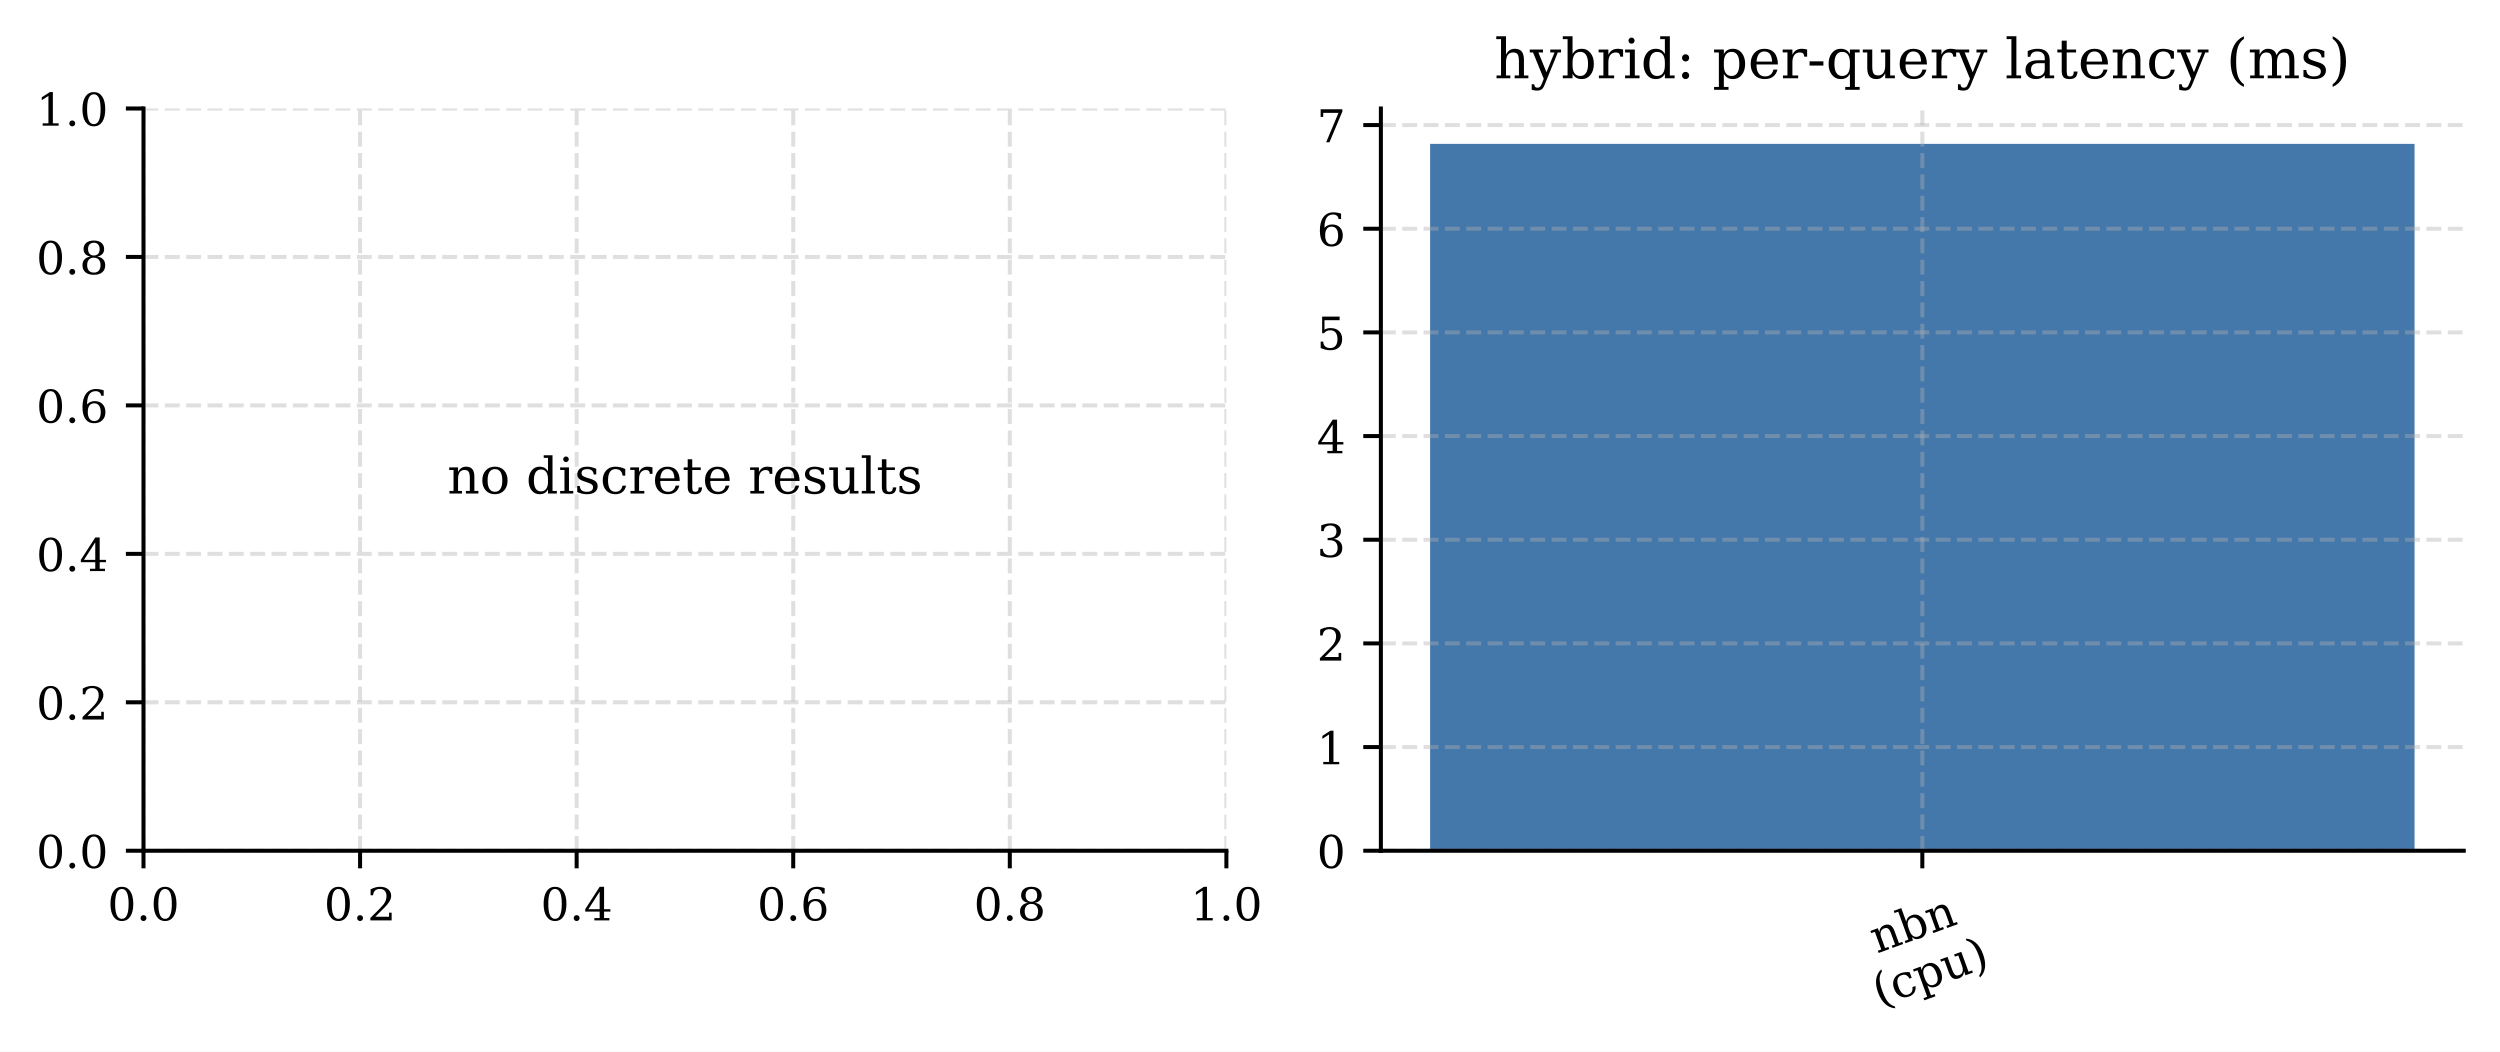
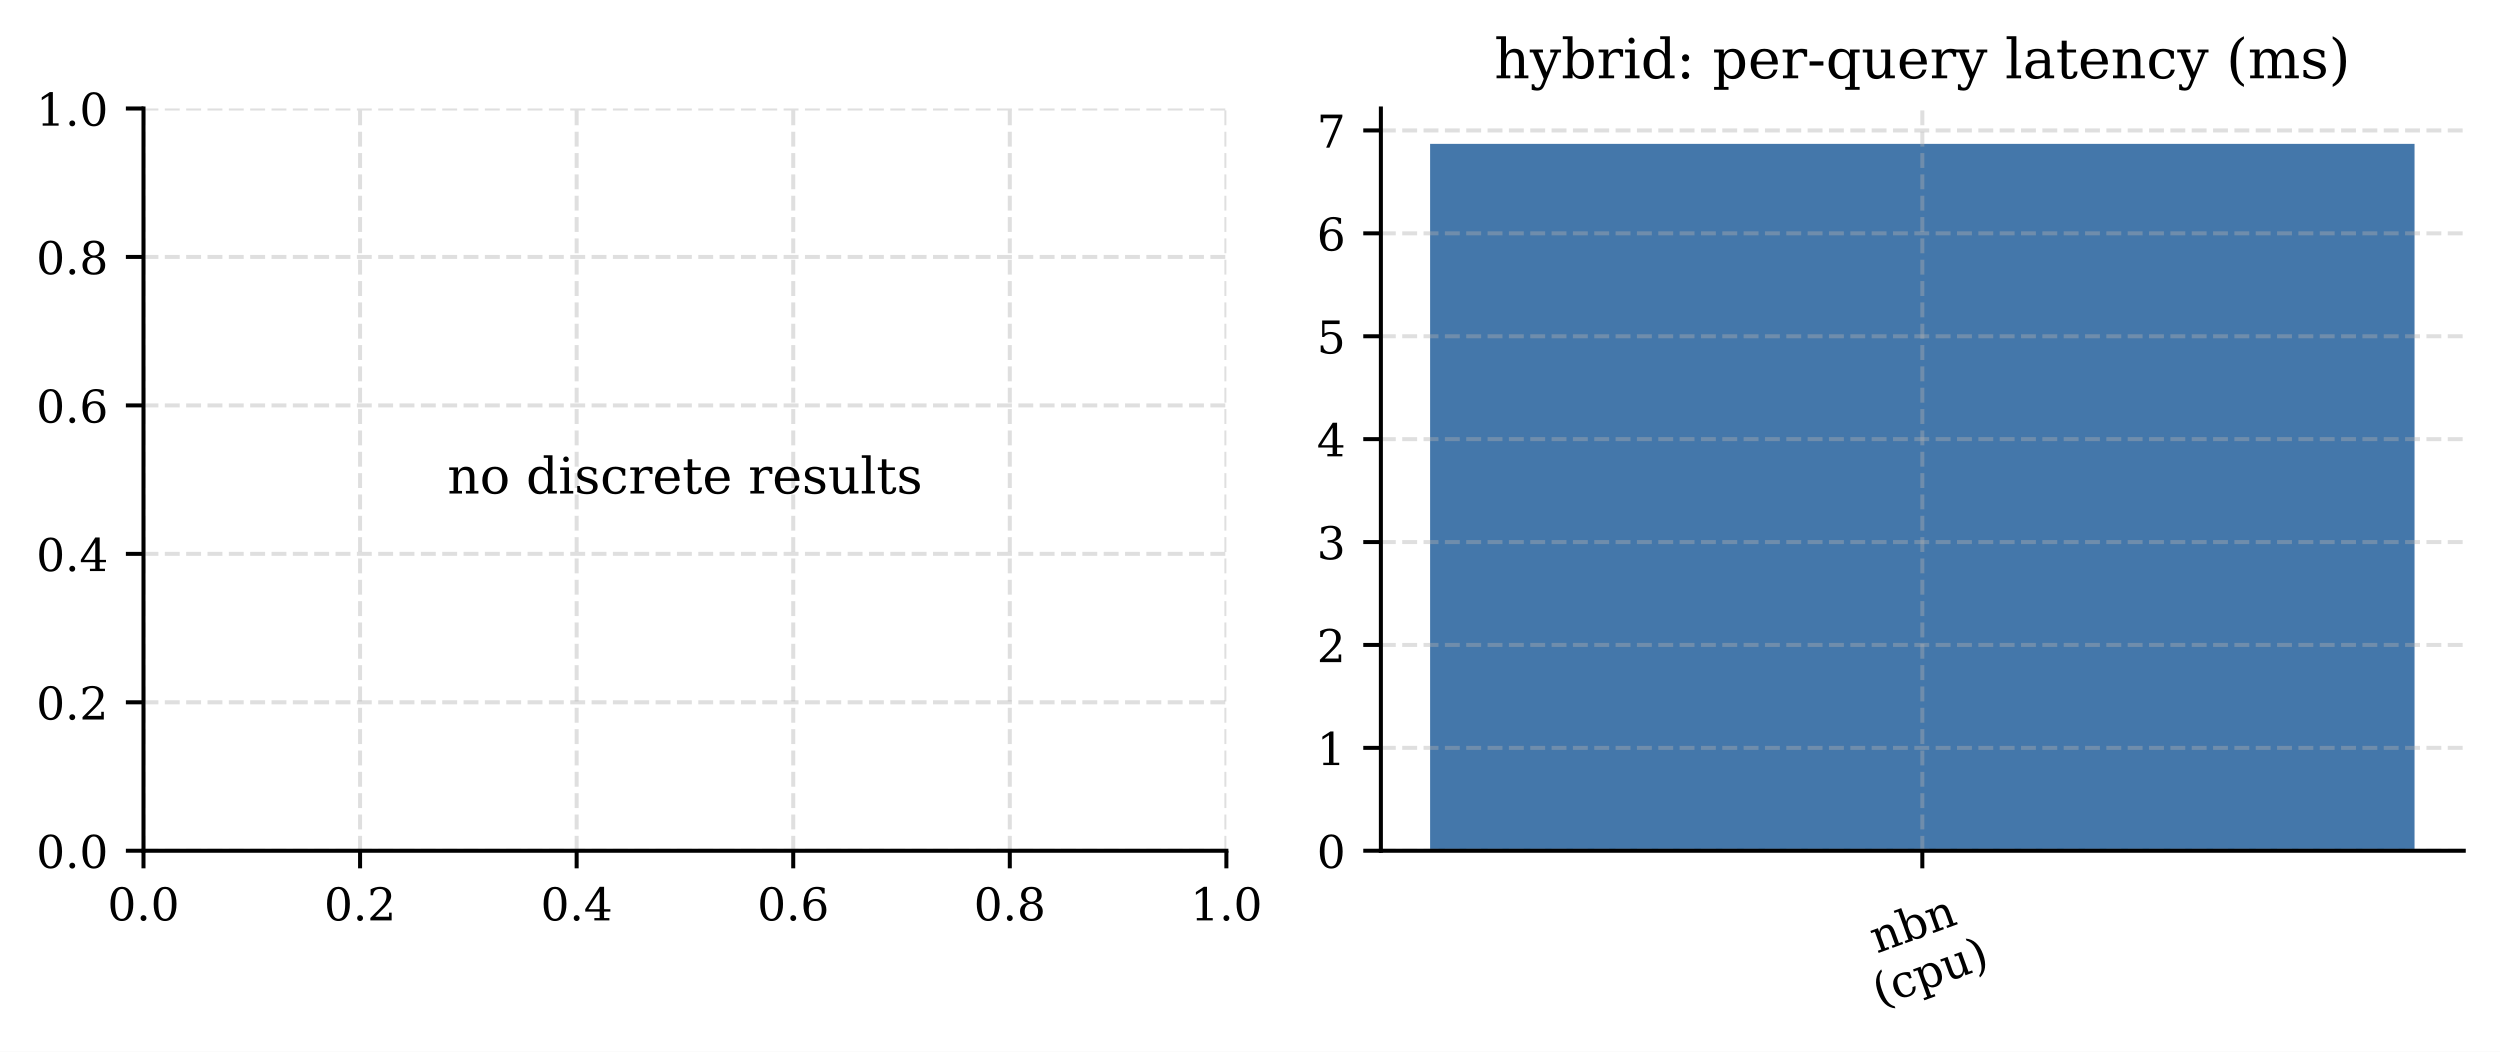
<svg xmlns="http://www.w3.org/2000/svg" xmlns:xlink="http://www.w3.org/1999/xlink" width="496.773pt" height="208.986pt" viewBox="0 0 496.773 208.986" version="1.1">
  <defs>
    <style type="text/css">*{stroke-linejoin: round; stroke-linecap: butt}</style>
  </defs>
  <g id="figure_1">
    <g id="patch_1">
      <path d="M 0 208.986  L 496.773 208.986  L 496.773 0  L 0 0  z " style="fill: #ffffff" />
    </g>
    <g id="axes_1">
      <g id="patch_2">
        <path d="M 28.513 169.052  L 243.693 169.052  L 243.693 21.558  L 28.513 21.558  z " style="fill: #ffffff" />
      </g>
      <g id="matplotlib.axis_1">
        <g id="xtick_1">
          <g id="line2d_1">
-             <path d="M 28.513 169.052  L 28.513 21.558  " clip-path="url(#paab6cf0f28)" style="fill: none; stroke-dasharray: 2.96,1.28; stroke-dashoffset: 0; stroke: #b0b0b0; stroke-opacity: 0.4; stroke-width: 0.8" />
+             <path d="M 28.513 169.052  L 28.513 21.558  " clip-path="url(#p30be41860b)" style="fill: none; stroke-dasharray: 2.96,1.28; stroke-dashoffset: 0; stroke: #b0b0b0; stroke-opacity: 0.4; stroke-width: 0.8" />
          </g>
          <g id="line2d_2">
            <defs>
-               <path id="m624732972d" d="M 0 0  L 0 3.5  " style="stroke: #000000; stroke-width: 0.8" />
+               <path id="m9adfdf3a88" d="M 0 0  L 0 3.5  " style="stroke: #000000; stroke-width: 0.8" />
            </defs>
            <g>
-               <use xlink:href="#m624732972d" x="28.513" y="169.052" style="stroke: #000000; stroke-width: 0.8" />
+               <use xlink:href="#m9adfdf3a88" x="28.513" y="169.052" style="stroke: #000000; stroke-width: 0.8" />
            </g>
          </g>
          <g id="text_1">
            <g transform="translate(21.35641 182.8909) scale(0.09 -0.09)">
              <defs>
                <path id="DejaVuSerif-30" d="M 2034 219  Q 2513 219 2750 744  Q 2988 1269 2988 2328  Q 2988 3391 2750 3916  Q 2513 4441 2034 4441  Q 1556 4441 1318 3916  Q 1081 3391 1081 2328  Q 1081 1269 1318 744  Q 1556 219 2034 219  z M 2034 -91  Q 1275 -91 848 546  Q 422 1184 422 2328  Q 422 3475 848 4112  Q 1275 4750 2034 4750  Q 2797 4750 3222 4112  Q 3647 3475 3647 2328  Q 3647 1184 3222 546  Q 2797 -91 2034 -91  z " transform="scale(0.015625)" />
                <path id="DejaVuSerif-2e" d="M 603 325  Q 603 500 722 622  Q 841 744 1019 744  Q 1191 744 1312 622  Q 1434 500 1434 325  Q 1434 153 1312 31  Q 1191 -91 1019 -91  Q 841 -91 722 29  Q 603 150 603 325  z " transform="scale(0.015625)" />
              </defs>
              <use xlink:href="#DejaVuSerif-30" />
              <use xlink:href="#DejaVuSerif-2e" transform="translate(63.62305 0)" />
              <use xlink:href="#DejaVuSerif-30" transform="translate(95.41016 0)" />
            </g>
          </g>
        </g>
        <g id="xtick_2">
          <g id="line2d_3">
-             <path d="M 71.549 169.052  L 71.549 21.558  " clip-path="url(#paab6cf0f28)" style="fill: none; stroke-dasharray: 2.96,1.28; stroke-dashoffset: 0; stroke: #b0b0b0; stroke-opacity: 0.4; stroke-width: 0.8" />
+             <path d="M 71.549 169.052  L 71.549 21.558  " clip-path="url(#p30be41860b)" style="fill: none; stroke-dasharray: 2.96,1.28; stroke-dashoffset: 0; stroke: #b0b0b0; stroke-opacity: 0.4; stroke-width: 0.8" />
          </g>
          <g id="line2d_4">
            <g>
-               <use xlink:href="#m624732972d" x="71.549" y="169.052" style="stroke: #000000; stroke-width: 0.8" />
+               <use xlink:href="#m9adfdf3a88" x="71.549" y="169.052" style="stroke: #000000; stroke-width: 0.8" />
            </g>
          </g>
          <g id="text_2">
            <g transform="translate(64.39241 182.8909) scale(0.09 -0.09)">
              <defs>
                <path id="DejaVuSerif-32" d="M 819 3553  L 469 3553  L 469 4384  Q 803 4563 1142 4656  Q 1481 4750 1806 4750  Q 2534 4750 2956 4397  Q 3378 4044 3378 3438  Q 3378 2753 2422 1800  Q 2347 1728 2309 1691  L 1131 513  L 3078 513  L 3078 1088  L 3444 1088  L 3444 0  L 434 0  L 434 341  L 1850 1753  Q 2319 2222 2519 2614  Q 2719 3006 2719 3438  Q 2719 3909 2473 4175  Q 2228 4441 1797 4441  Q 1350 4441 1106 4219  Q 863 3997 819 3553  z " transform="scale(0.015625)" />
              </defs>
              <use xlink:href="#DejaVuSerif-30" />
              <use xlink:href="#DejaVuSerif-2e" transform="translate(63.62305 0)" />
              <use xlink:href="#DejaVuSerif-32" transform="translate(95.41016 0)" />
            </g>
          </g>
        </g>
        <g id="xtick_3">
          <g id="line2d_5">
-             <path d="M 114.585 169.052  L 114.585 21.558  " clip-path="url(#paab6cf0f28)" style="fill: none; stroke-dasharray: 2.96,1.28; stroke-dashoffset: 0; stroke: #b0b0b0; stroke-opacity: 0.4; stroke-width: 0.8" />
+             <path d="M 114.585 169.052  L 114.585 21.558  " clip-path="url(#p30be41860b)" style="fill: none; stroke-dasharray: 2.96,1.28; stroke-dashoffset: 0; stroke: #b0b0b0; stroke-opacity: 0.4; stroke-width: 0.8" />
          </g>
          <g id="line2d_6">
            <g>
-               <use xlink:href="#m624732972d" x="114.585" y="169.052" style="stroke: #000000; stroke-width: 0.8" />
+               <use xlink:href="#m9adfdf3a88" x="114.585" y="169.052" style="stroke: #000000; stroke-width: 0.8" />
            </g>
          </g>
          <g id="text_3">
            <g transform="translate(107.4284 182.8909) scale(0.09 -0.09)">
              <defs>
                <path id="DejaVuSerif-34" d="M 2234 1581  L 2234 4063  L 641 1581  L 2234 1581  z M 3609 0  L 1484 0  L 1484 331  L 2234 331  L 2234 1247  L 197 1247  L 197 1588  L 2241 4750  L 2859 4750  L 2859 1581  L 3750 1581  L 3750 1247  L 2859 1247  L 2859 331  L 3609 331  L 3609 0  z " transform="scale(0.015625)" />
              </defs>
              <use xlink:href="#DejaVuSerif-30" />
              <use xlink:href="#DejaVuSerif-2e" transform="translate(63.62305 0)" />
              <use xlink:href="#DejaVuSerif-34" transform="translate(95.41016 0)" />
            </g>
          </g>
        </g>
        <g id="xtick_4">
          <g id="line2d_7">
-             <path d="M 157.621 169.052  L 157.621 21.558  " clip-path="url(#paab6cf0f28)" style="fill: none; stroke-dasharray: 2.96,1.28; stroke-dashoffset: 0; stroke: #b0b0b0; stroke-opacity: 0.4; stroke-width: 0.8" />
+             <path d="M 157.621 169.052  L 157.621 21.558  " clip-path="url(#p30be41860b)" style="fill: none; stroke-dasharray: 2.96,1.28; stroke-dashoffset: 0; stroke: #b0b0b0; stroke-opacity: 0.4; stroke-width: 0.8" />
          </g>
          <g id="line2d_8">
            <g>
-               <use xlink:href="#m624732972d" x="157.621" y="169.052" style="stroke: #000000; stroke-width: 0.8" />
+               <use xlink:href="#m9adfdf3a88" x="157.621" y="169.052" style="stroke: #000000; stroke-width: 0.8" />
            </g>
          </g>
          <g id="text_4">
            <g transform="translate(150.4644 182.8909) scale(0.09 -0.09)">
              <defs>
                <path id="DejaVuSerif-36" d="M 2094 219  Q 2534 219 2771 542  Q 3009 866 3009 1472  Q 3009 2078 2771 2401  Q 2534 2725 2094 2725  Q 1647 2725 1412 2412  Q 1178 2100 1178 1509  Q 1178 888 1415 553  Q 1653 219 2094 219  z M 1075 2569  Q 1288 2803 1556 2918  Q 1825 3034 2163 3034  Q 2859 3034 3264 2615  Q 3669 2197 3669 1472  Q 3669 763 3233 336  Q 2797 -91 2069 -91  Q 1278 -91 853 498  Q 428 1088 428 2181  Q 428 3406 931 4078  Q 1434 4750 2350 4750  Q 2597 4750 2869 4703  Q 3141 4656 3425 4563  L 3425 3794  L 3072 3794  Q 3034 4109 2831 4275  Q 2628 4441 2284 4441  Q 1678 4441 1381 3981  Q 1084 3522 1075 2569  z " transform="scale(0.015625)" />
              </defs>
              <use xlink:href="#DejaVuSerif-30" />
              <use xlink:href="#DejaVuSerif-2e" transform="translate(63.62305 0)" />
              <use xlink:href="#DejaVuSerif-36" transform="translate(95.41016 0)" />
            </g>
          </g>
        </g>
        <g id="xtick_5">
          <g id="line2d_9">
-             <path d="M 200.657 169.052  L 200.657 21.558  " clip-path="url(#paab6cf0f28)" style="fill: none; stroke-dasharray: 2.96,1.28; stroke-dashoffset: 0; stroke: #b0b0b0; stroke-opacity: 0.4; stroke-width: 0.8" />
+             <path d="M 200.657 169.052  L 200.657 21.558  " clip-path="url(#p30be41860b)" style="fill: none; stroke-dasharray: 2.96,1.28; stroke-dashoffset: 0; stroke: #b0b0b0; stroke-opacity: 0.4; stroke-width: 0.8" />
          </g>
          <g id="line2d_10">
            <g>
-               <use xlink:href="#m624732972d" x="200.657" y="169.052" style="stroke: #000000; stroke-width: 0.8" />
+               <use xlink:href="#m9adfdf3a88" x="200.657" y="169.052" style="stroke: #000000; stroke-width: 0.8" />
            </g>
          </g>
          <g id="text_5">
            <g transform="translate(193.5004 182.8909) scale(0.09 -0.09)">
              <defs>
                <path id="DejaVuSerif-38" d="M 2981 1275  Q 2981 1775 2732 2051  Q 2484 2328 2034 2328  Q 1584 2328 1336 2051  Q 1088 1775 1088 1275  Q 1088 772 1336 495  Q 1584 219 2034 219  Q 2484 219 2732 495  Q 2981 772 2981 1275  z M 2853 3541  Q 2853 3966 2637 4203  Q 2422 4441 2034 4441  Q 1650 4441 1433 4203  Q 1216 3966 1216 3541  Q 1216 3113 1433 2875  Q 1650 2638 2034 2638  Q 2422 2638 2637 2875  Q 2853 3113 2853 3541  z M 2516 2484  Q 3047 2413 3344 2092  Q 3641 1772 3641 1275  Q 3641 619 3225 264  Q 2809 -91 2034 -91  Q 1263 -91 845 264  Q 428 619 428 1275  Q 428 1772 725 2092  Q 1022 2413 1556 2484  Q 1084 2569 832 2842  Q 581 3116 581 3541  Q 581 4103 968 4426  Q 1356 4750 2034 4750  Q 2713 4750 3100 4426  Q 3488 4103 3488 3541  Q 3488 3116 3236 2842  Q 2984 2569 2516 2484  z " transform="scale(0.015625)" />
              </defs>
              <use xlink:href="#DejaVuSerif-30" />
              <use xlink:href="#DejaVuSerif-2e" transform="translate(63.62305 0)" />
              <use xlink:href="#DejaVuSerif-38" transform="translate(95.41016 0)" />
            </g>
          </g>
        </g>
        <g id="xtick_6">
          <g id="line2d_11">
-             <path d="M 243.693 169.052  L 243.693 21.558  " clip-path="url(#paab6cf0f28)" style="fill: none; stroke-dasharray: 2.96,1.28; stroke-dashoffset: 0; stroke: #b0b0b0; stroke-opacity: 0.4; stroke-width: 0.8" />
+             <path d="M 243.693 169.052  L 243.693 21.558  " clip-path="url(#p30be41860b)" style="fill: none; stroke-dasharray: 2.96,1.28; stroke-dashoffset: 0; stroke: #b0b0b0; stroke-opacity: 0.4; stroke-width: 0.8" />
          </g>
          <g id="line2d_12">
            <g>
-               <use xlink:href="#m624732972d" x="243.693" y="169.052" style="stroke: #000000; stroke-width: 0.8" />
+               <use xlink:href="#m9adfdf3a88" x="243.693" y="169.052" style="stroke: #000000; stroke-width: 0.8" />
            </g>
          </g>
          <g id="text_6">
            <g transform="translate(236.5364 182.8909) scale(0.09 -0.09)">
              <defs>
                <path id="DejaVuSerif-31" d="M 909 0  L 909 331  L 1722 331  L 1722 4213  L 781 3603  L 781 4013  L 1919 4750  L 2350 4750  L 2350 331  L 3163 331  L 3163 0  L 909 0  z " transform="scale(0.015625)" />
              </defs>
              <use xlink:href="#DejaVuSerif-31" />
              <use xlink:href="#DejaVuSerif-2e" transform="translate(63.62305 0)" />
              <use xlink:href="#DejaVuSerif-30" transform="translate(95.41016 0)" />
            </g>
          </g>
        </g>
      </g>
      <g id="matplotlib.axis_2">
        <g id="ytick_1">
          <g id="line2d_13">
-             <path d="M 28.513 169.052  L 243.693 169.052  " clip-path="url(#paab6cf0f28)" style="fill: none; stroke-dasharray: 2.96,1.28; stroke-dashoffset: 0; stroke: #b0b0b0; stroke-opacity: 0.4; stroke-width: 0.8" />
+             <path d="M 28.513 169.052  L 243.693 169.052  " clip-path="url(#p30be41860b)" style="fill: none; stroke-dasharray: 2.96,1.28; stroke-dashoffset: 0; stroke: #b0b0b0; stroke-opacity: 0.4; stroke-width: 0.8" />
          </g>
          <g id="line2d_14">
            <defs>
-               <path id="m7ed95ea9ff" d="M 0 0  L -3.5 0  " style="stroke: #000000; stroke-width: 0.8" />
+               <path id="m0c2e79f38f" d="M 0 0  L -3.5 0  " style="stroke: #000000; stroke-width: 0.8" />
            </defs>
            <g>
-               <use xlink:href="#m7ed95ea9ff" x="28.513" y="169.052" style="stroke: #000000; stroke-width: 0.8" />
+               <use xlink:href="#m0c2e79f38f" x="28.513" y="169.052" style="stroke: #000000; stroke-width: 0.8" />
            </g>
          </g>
          <g id="text_7">
            <g transform="translate(7.2 172.4716) scale(0.09 -0.09)">
              <use xlink:href="#DejaVuSerif-30" />
              <use xlink:href="#DejaVuSerif-2e" transform="translate(63.62305 0)" />
              <use xlink:href="#DejaVuSerif-30" transform="translate(95.41016 0)" />
            </g>
          </g>
        </g>
        <g id="ytick_2">
          <g id="line2d_15">
-             <path d="M 28.513 139.553  L 243.693 139.553  " clip-path="url(#paab6cf0f28)" style="fill: none; stroke-dasharray: 2.96,1.28; stroke-dashoffset: 0; stroke: #b0b0b0; stroke-opacity: 0.4; stroke-width: 0.8" />
+             <path d="M 28.513 139.553  L 243.693 139.553  " clip-path="url(#p30be41860b)" style="fill: none; stroke-dasharray: 2.96,1.28; stroke-dashoffset: 0; stroke: #b0b0b0; stroke-opacity: 0.4; stroke-width: 0.8" />
          </g>
          <g id="line2d_16">
            <g>
-               <use xlink:href="#m7ed95ea9ff" x="28.513" y="139.553" style="stroke: #000000; stroke-width: 0.8" />
+               <use xlink:href="#m0c2e79f38f" x="28.513" y="139.553" style="stroke: #000000; stroke-width: 0.8" />
            </g>
          </g>
          <g id="text_8">
            <g transform="translate(7.2 142.9728) scale(0.09 -0.09)">
              <use xlink:href="#DejaVuSerif-30" />
              <use xlink:href="#DejaVuSerif-2e" transform="translate(63.62305 0)" />
              <use xlink:href="#DejaVuSerif-32" transform="translate(95.41016 0)" />
            </g>
          </g>
        </g>
        <g id="ytick_3">
          <g id="line2d_17">
-             <path d="M 28.513 110.055  L 243.693 110.055  " clip-path="url(#paab6cf0f28)" style="fill: none; stroke-dasharray: 2.96,1.28; stroke-dashoffset: 0; stroke: #b0b0b0; stroke-opacity: 0.4; stroke-width: 0.8" />
+             <path d="M 28.513 110.055  L 243.693 110.055  " clip-path="url(#p30be41860b)" style="fill: none; stroke-dasharray: 2.96,1.28; stroke-dashoffset: 0; stroke: #b0b0b0; stroke-opacity: 0.4; stroke-width: 0.8" />
          </g>
          <g id="line2d_18">
            <g>
-               <use xlink:href="#m7ed95ea9ff" x="28.513" y="110.055" style="stroke: #000000; stroke-width: 0.8" />
+               <use xlink:href="#m0c2e79f38f" x="28.513" y="110.055" style="stroke: #000000; stroke-width: 0.8" />
            </g>
          </g>
          <g id="text_9">
            <g transform="translate(7.2 113.474) scale(0.09 -0.09)">
              <use xlink:href="#DejaVuSerif-30" />
              <use xlink:href="#DejaVuSerif-2e" transform="translate(63.62305 0)" />
              <use xlink:href="#DejaVuSerif-34" transform="translate(95.41016 0)" />
            </g>
          </g>
        </g>
        <g id="ytick_4">
          <g id="line2d_19">
-             <path d="M 28.513 80.556  L 243.693 80.556  " clip-path="url(#paab6cf0f28)" style="fill: none; stroke-dasharray: 2.96,1.28; stroke-dashoffset: 0; stroke: #b0b0b0; stroke-opacity: 0.4; stroke-width: 0.8" />
+             <path d="M 28.513 80.556  L 243.693 80.556  " clip-path="url(#p30be41860b)" style="fill: none; stroke-dasharray: 2.96,1.28; stroke-dashoffset: 0; stroke: #b0b0b0; stroke-opacity: 0.4; stroke-width: 0.8" />
          </g>
          <g id="line2d_20">
            <g>
-               <use xlink:href="#m7ed95ea9ff" x="28.513" y="80.556" style="stroke: #000000; stroke-width: 0.8" />
+               <use xlink:href="#m0c2e79f38f" x="28.513" y="80.556" style="stroke: #000000; stroke-width: 0.8" />
            </g>
          </g>
          <g id="text_10">
            <g transform="translate(7.2 83.97518) scale(0.09 -0.09)">
              <use xlink:href="#DejaVuSerif-30" />
              <use xlink:href="#DejaVuSerif-2e" transform="translate(63.62305 0)" />
              <use xlink:href="#DejaVuSerif-36" transform="translate(95.41016 0)" />
            </g>
          </g>
        </g>
        <g id="ytick_5">
          <g id="line2d_21">
-             <path d="M 28.513 51.057  L 243.693 51.057  " clip-path="url(#paab6cf0f28)" style="fill: none; stroke-dasharray: 2.96,1.28; stroke-dashoffset: 0; stroke: #b0b0b0; stroke-opacity: 0.4; stroke-width: 0.8" />
+             <path d="M 28.513 51.057  L 243.693 51.057  " clip-path="url(#p30be41860b)" style="fill: none; stroke-dasharray: 2.96,1.28; stroke-dashoffset: 0; stroke: #b0b0b0; stroke-opacity: 0.4; stroke-width: 0.8" />
          </g>
          <g id="line2d_22">
            <g>
-               <use xlink:href="#m7ed95ea9ff" x="28.513" y="51.057" style="stroke: #000000; stroke-width: 0.8" />
+               <use xlink:href="#m0c2e79f38f" x="28.513" y="51.057" style="stroke: #000000; stroke-width: 0.8" />
            </g>
          </g>
          <g id="text_11">
            <g transform="translate(7.2 54.47638) scale(0.09 -0.09)">
              <use xlink:href="#DejaVuSerif-30" />
              <use xlink:href="#DejaVuSerif-2e" transform="translate(63.62305 0)" />
              <use xlink:href="#DejaVuSerif-38" transform="translate(95.41016 0)" />
            </g>
          </g>
        </g>
        <g id="ytick_6">
          <g id="line2d_23">
-             <path d="M 28.513 21.558  L 243.693 21.558  " clip-path="url(#paab6cf0f28)" style="fill: none; stroke-dasharray: 2.96,1.28; stroke-dashoffset: 0; stroke: #b0b0b0; stroke-opacity: 0.4; stroke-width: 0.8" />
+             <path d="M 28.513 21.558  L 243.693 21.558  " clip-path="url(#p30be41860b)" style="fill: none; stroke-dasharray: 2.96,1.28; stroke-dashoffset: 0; stroke: #b0b0b0; stroke-opacity: 0.4; stroke-width: 0.8" />
          </g>
          <g id="line2d_24">
            <g>
-               <use xlink:href="#m7ed95ea9ff" x="28.513" y="21.558" style="stroke: #000000; stroke-width: 0.8" />
+               <use xlink:href="#m0c2e79f38f" x="28.513" y="21.558" style="stroke: #000000; stroke-width: 0.8" />
            </g>
          </g>
          <g id="text_12">
            <g transform="translate(7.2 24.97758) scale(0.09 -0.09)">
              <use xlink:href="#DejaVuSerif-31" />
              <use xlink:href="#DejaVuSerif-2e" transform="translate(63.62305 0)" />
              <use xlink:href="#DejaVuSerif-30" transform="translate(95.41016 0)" />
            </g>
          </g>
        </g>
      </g>
      <g id="patch_3">
        <path d="M 28.513 169.052  L 28.513 21.558  " style="fill: none; stroke: #000000; stroke-width: 0.8; stroke-linejoin: miter; stroke-linecap: square" />
      </g>
      <g id="patch_4">
        <path d="M 28.513 169.052  L 243.693 169.052  " style="fill: none; stroke: #000000; stroke-width: 0.8; stroke-linejoin: miter; stroke-linecap: square" />
      </g>
      <g id="text_13">
        <g transform="translate(88.90125 98.06466) scale(0.1 -0.1)">
          <defs>
            <path id="DejaVuSerif-6e" d="M 263 0  L 263 331  L 781 331  L 781 2988  L 231 2988  L 231 3322  L 1356 3322  L 1356 2731  Q 1516 3069 1770 3241  Q 2025 3413 2363 3413  Q 2913 3413 3172 3097  Q 3431 2781 3431 2113  L 3431 331  L 3944 331  L 3944 0  L 2356 0  L 2356 331  L 2853 331  L 2853 1931  Q 2853 2541 2703 2767  Q 2553 2994 2175 2994  Q 1775 2994 1565 2701  Q 1356 2409 1356 1850  L 1356 331  L 1856 331  L 1856 0  L 263 0  z " transform="scale(0.015625)" />
            <path id="DejaVuSerif-6f" d="M 1925 219  Q 2388 219 2623 584  Q 2859 950 2859 1663  Q 2859 2375 2623 2739  Q 2388 3103 1925 3103  Q 1463 3103 1227 2739  Q 991 2375 991 1663  Q 991 950 1228 584  Q 1466 219 1925 219  z M 1925 -91  Q 1200 -91 759 389  Q 319 869 319 1663  Q 319 2456 758 2934  Q 1197 3413 1925 3413  Q 2653 3413 3092 2934  Q 3531 2456 3531 1663  Q 3531 869 3092 389  Q 2653 -91 1925 -91  z " transform="scale(0.015625)" />
            <path id="DejaVuSerif-20" transform="scale(0.015625)" />
            <path id="DejaVuSerif-64" d="M 3359 331  L 3909 331  L 3909 0  L 2784 0  L 2784 519  Q 2616 206 2355 57  Q 2094 -91 1709 -91  Q 1097 -91 708 395  Q 319 881 319 1663  Q 319 2444 706 2928  Q 1094 3413 1709 3413  Q 2094 3413 2355 3264  Q 2616 3116 2784 2803  L 2784 4531  L 2241 4531  L 2241 4863  L 3359 4863  L 3359 331  z M 2784 1497  L 2784 1825  Q 2784 2422 2554 2737  Q 2325 3053 1888 3053  Q 1444 3053 1217 2703  Q 991 2353 991 1663  Q 991 975 1217 622  Q 1444 269 1888 269  Q 2325 269 2554 583  Q 2784 897 2784 1497  z " transform="scale(0.015625)" />
            <path id="DejaVuSerif-69" d="M 622 4353  Q 622 4497 726 4603  Q 831 4709 978 4709  Q 1122 4709 1226 4603  Q 1331 4497 1331 4353  Q 1331 4206 1228 4103  Q 1125 4000 978 4000  Q 831 4000 726 4103  Q 622 4206 622 4353  z M 1356 331  L 1900 331  L 1900 0  L 231 0  L 231 331  L 781 331  L 781 2988  L 231 2988  L 231 3322  L 1356 3322  L 1356 331  z " transform="scale(0.015625)" />
            <path id="DejaVuSerif-73" d="M 359 184  L 359 959  L 691 959  Q 703 588 923 403  Q 1144 219 1575 219  Q 1963 219 2166 364  Q 2369 509 2369 788  Q 2369 1006 2220 1140  Q 2072 1275 1594 1428  L 1178 1569  Q 750 1706 558 1912  Q 366 2119 366 2438  Q 366 2894 700 3153  Q 1034 3413 1625 3413  Q 1888 3413 2178 3344  Q 2469 3275 2778 3144  L 2778 2419  L 2447 2419  Q 2434 2741 2221 2922  Q 2009 3103 1644 3103  Q 1281 3103 1095 2975  Q 909 2847 909 2591  Q 909 2381 1050 2254  Q 1191 2128 1613 1997  L 2069 1856  Q 2541 1709 2748 1489  Q 2956 1269 2956 922  Q 2956 450 2595 179  Q 2234 -91 1600 -91  Q 1278 -91 972 -22  Q 666 47 359 184  z " transform="scale(0.015625)" />
            <path id="DejaVuSerif-63" d="M 3291 997  Q 3169 466 2822 187  Q 2475 -91 1925 -91  Q 1200 -91 759 389  Q 319 869 319 1663  Q 319 2459 759 2936  Q 1200 3413 1925 3413  Q 2241 3413 2553 3339  Q 2866 3266 3181 3116  L 3181 2266  L 2847 2266  Q 2781 2703 2561 2903  Q 2341 3103 1931 3103  Q 1466 3103 1228 2742  Q 991 2381 991 1663  Q 991 944 1227 581  Q 1463 219 1931 219  Q 2303 219 2525 412  Q 2747 606 2828 997  L 3291 997  z " transform="scale(0.015625)" />
            <path id="DejaVuSerif-72" d="M 3059 3328  L 3059 2497  L 2728 2497  Q 2713 2744 2591 2866  Q 2469 2988 2234 2988  Q 1809 2988 1582 2694  Q 1356 2400 1356 1850  L 1356 331  L 2022 331  L 2022 0  L 263 0  L 263 331  L 781 331  L 781 2994  L 231 2994  L 231 3322  L 1356 3322  L 1356 2731  Q 1525 3078 1790 3245  Q 2056 3413 2438 3413  Q 2578 3413 2733 3391  Q 2888 3369 3059 3328  z " transform="scale(0.015625)" />
            <path id="DejaVuSerif-65" d="M 3469 1600  L 991 1600  L 991 1575  Q 991 903 1244 561  Q 1497 219 1991 219  Q 2369 219 2611 417  Q 2853 616 2950 1006  L 3413 1006  Q 3275 459 2904 184  Q 2534 -91 1931 -91  Q 1203 -91 761 389  Q 319 869 319 1663  Q 319 2450 753 2931  Q 1188 3413 1894 3413  Q 2647 3413 3050 2948  Q 3453 2484 3469 1600  z M 2791 1931  Q 2772 2513 2545 2808  Q 2319 3103 1894 3103  Q 1497 3103 1269 2806  Q 1041 2509 991 1931  L 2791 1931  z " transform="scale(0.015625)" />
            <path id="DejaVuSerif-74" d="M 691 2988  L 184 2988  L 184 3322  L 691 3322  L 691 4353  L 1269 4353  L 1269 3322  L 2350 3322  L 2350 2988  L 1269 2988  L 1269 878  Q 1269 456 1350 337  Q 1431 219 1650 219  Q 1875 219 1978 351  Q 2081 484 2088 781  L 2522 781  Q 2497 328 2275 118  Q 2053 -91 1600 -91  Q 1103 -91 897 129  Q 691 350 691 878  L 691 2988  z " transform="scale(0.015625)" />
            <path id="DejaVuSerif-75" d="M 2266 3322  L 3341 3322  L 3341 331  L 3884 331  L 3884 0  L 2766 0  L 2766 588  Q 2606 256 2353 82  Q 2100 -91 1766 -91  Q 1213 -91 952 223  Q 691 538 691 1209  L 691 2988  L 172 2988  L 172 3322  L 1269 3322  L 1269 1388  Q 1269 781 1417 556  Q 1566 331 1947 331  Q 2347 331 2556 625  Q 2766 919 2766 1478  L 2766 2988  L 2266 2988  L 2266 3322  z " transform="scale(0.015625)" />
            <path id="DejaVuSerif-6c" d="M 1313 331  L 1856 331  L 1856 0  L 184 0  L 184 331  L 738 331  L 738 4531  L 184 4531  L 184 4863  L 1313 4863  L 1313 331  z " transform="scale(0.015625)" />
          </defs>
          <use xlink:href="#DejaVuSerif-6e" />
          <use xlink:href="#DejaVuSerif-6f" transform="translate(64.4043 0)" />
          <use xlink:href="#DejaVuSerif-20" transform="translate(124.6094 0)" />
          <use xlink:href="#DejaVuSerif-64" transform="translate(156.3965 0)" />
          <use xlink:href="#DejaVuSerif-69" transform="translate(220.4102 0)" />
          <use xlink:href="#DejaVuSerif-73" transform="translate(252.3926 0)" />
          <use xlink:href="#DejaVuSerif-63" transform="translate(303.7109 0)" />
          <use xlink:href="#DejaVuSerif-72" transform="translate(359.7168 0)" />
          <use xlink:href="#DejaVuSerif-65" transform="translate(407.5195 0)" />
          <use xlink:href="#DejaVuSerif-74" transform="translate(466.6992 0)" />
          <use xlink:href="#DejaVuSerif-65" transform="translate(506.8848 0)" />
          <use xlink:href="#DejaVuSerif-20" transform="translate(566.0645 0)" />
          <use xlink:href="#DejaVuSerif-72" transform="translate(597.8516 0)" />
          <use xlink:href="#DejaVuSerif-65" transform="translate(645.6543 0)" />
          <use xlink:href="#DejaVuSerif-73" transform="translate(704.834 0)" />
          <use xlink:href="#DejaVuSerif-75" transform="translate(756.1523 0)" />
          <use xlink:href="#DejaVuSerif-6c" transform="translate(820.5566 0)" />
          <use xlink:href="#DejaVuSerif-74" transform="translate(852.5391 0)" />
          <use xlink:href="#DejaVuSerif-73" transform="translate(892.7246 0)" />
        </g>
      </g>
    </g>
    <g id="axes_2">
      <g id="patch_5">
        <path d="M 274.393 169.052  L 489.573 169.052  L 489.573 21.558  L 274.393 21.558  z " style="fill: #ffffff" />
      </g>
      <g id="patch_6">
-         <path d="M 284.174 169.052  L 479.792 169.052  L 479.792 28.582  L 284.174 28.582  z " clip-path="url(#p580373b65f)" style="fill: #4477aa" />
+         <path d="M 284.174 169.052  L 479.792 169.052  L 479.792 28.582  L 284.174 28.582  z " clip-path="url(#p9fec59b3ef)" style="fill: #4477aa" />
      </g>
      <g id="matplotlib.axis_3">
        <g id="xtick_7">
          <g id="line2d_25">
-             <path d="M 381.983 169.052  L 381.983 21.558  " clip-path="url(#p580373b65f)" style="fill: none; stroke-dasharray: 2.96,1.28; stroke-dashoffset: 0; stroke: #b0b0b0; stroke-opacity: 0.4; stroke-width: 0.8" />
+             <path d="M 381.983 169.052  L 381.983 21.558  " clip-path="url(#p9fec59b3ef)" style="fill: none; stroke-dasharray: 2.96,1.28; stroke-dashoffset: 0; stroke: #b0b0b0; stroke-opacity: 0.4; stroke-width: 0.8" />
          </g>
          <g id="line2d_26">
            <g>
-               <use xlink:href="#m624732972d" x="381.983" y="169.052" style="stroke: #000000; stroke-width: 0.8" />
+               <use xlink:href="#m9adfdf3a88" x="381.983" y="169.052" style="stroke: #000000; stroke-width: 0.8" />
            </g>
          </g>
          <g id="text_14">
            <g transform="translate(372.9548 189.4857) rotate(-20) scale(0.09 -0.09)">
              <defs>
                <path id="DejaVuSerif-62" d="M 738 331  L 738 4531  L 184 4531  L 184 4863  L 1313 4863  L 1313 2803  Q 1481 3116 1742 3264  Q 2003 3413 2388 3413  Q 3000 3413 3387 2928  Q 3775 2444 3775 1663  Q 3775 881 3387 395  Q 3000 -91 2388 -91  Q 2003 -91 1742 57  Q 1481 206 1313 519  L 1313 0  L 184 0  L 184 331  L 738 331  z M 1313 1497  Q 1313 897 1542 583  Q 1772 269 2209 269  Q 2650 269 2876 622  Q 3103 975 3103 1663  Q 3103 2353 2876 2703  Q 2650 3053 2209 3053  Q 1772 3053 1542 2737  Q 1313 2422 1313 1825  L 1313 1497  z " transform="scale(0.015625)" />
              </defs>
              <use xlink:href="#DejaVuSerif-6e" />
              <use xlink:href="#DejaVuSerif-62" transform="translate(64.4043 0)" />
              <use xlink:href="#DejaVuSerif-6e" transform="translate(128.418 0)" />
            </g>
            <g transform="translate(373.4575 200.0275) rotate(-20) scale(0.09 -0.09)">
              <defs>
                <path id="DejaVuSerif-28" d="M 2041 -997  Q 1281 -656 893 83  Q 506 822 506 1931  Q 506 3044 893 3783  Q 1281 4522 2041 4863  L 2041 4556  Q 1559 4225 1350 3623  Q 1141 3022 1141 1931  Q 1141 844 1350 242  Q 1559 -359 2041 -691  L 2041 -997  z " transform="scale(0.015625)" />
                <path id="DejaVuSerif-70" d="M 1313 1825  L 1313 1497  Q 1313 897 1542 583  Q 1772 269 2209 269  Q 2650 269 2876 622  Q 3103 975 3103 1663  Q 3103 2353 2876 2703  Q 2650 3053 2209 3053  Q 1772 3053 1542 2737  Q 1313 2422 1313 1825  z M 738 2988  L 184 2988  L 184 3322  L 1313 3322  L 1313 2803  Q 1481 3116 1742 3264  Q 2003 3413 2388 3413  Q 3000 3413 3387 2928  Q 3775 2444 3775 1663  Q 3775 881 3387 395  Q 3000 -91 2388 -91  Q 2003 -91 1742 57  Q 1481 206 1313 519  L 1313 -997  L 1856 -997  L 1856 -1331  L 184 -1331  L 184 -997  L 738 -997  L 738 2988  z " transform="scale(0.015625)" />
                <path id="DejaVuSerif-29" d="M 453 -997  L 453 -691  Q 934 -359 1145 242  Q 1356 844 1356 1931  Q 1356 3022 1145 3623  Q 934 4225 453 4556  L 453 4863  Q 1216 4522 1603 3783  Q 1991 3044 1991 1931  Q 1991 822 1603 83  Q 1216 -656 453 -997  z " transform="scale(0.015625)" />
              </defs>
              <use xlink:href="#DejaVuSerif-28" />
              <use xlink:href="#DejaVuSerif-63" transform="translate(39.01367 0)" />
              <use xlink:href="#DejaVuSerif-70" transform="translate(95.01953 0)" />
              <use xlink:href="#DejaVuSerif-75" transform="translate(159.0332 0)" />
              <use xlink:href="#DejaVuSerif-29" transform="translate(223.4375 0)" />
            </g>
          </g>
        </g>
      </g>
      <g id="matplotlib.axis_4">
        <g id="ytick_7">
          <g id="line2d_27">
-             <path d="M 274.393 169.052  L 489.573 169.052  " clip-path="url(#p580373b65f)" style="fill: none; stroke-dasharray: 2.96,1.28; stroke-dashoffset: 0; stroke: #b0b0b0; stroke-opacity: 0.4; stroke-width: 0.8" />
+             <path d="M 274.393 169.052  L 489.573 169.052  " clip-path="url(#p9fec59b3ef)" style="fill: none; stroke-dasharray: 2.96,1.28; stroke-dashoffset: 0; stroke: #b0b0b0; stroke-opacity: 0.4; stroke-width: 0.8" />
          </g>
          <g id="line2d_28">
            <g>
-               <use xlink:href="#m7ed95ea9ff" x="274.393" y="169.052" style="stroke: #000000; stroke-width: 0.8" />
+               <use xlink:href="#m0c2e79f38f" x="274.393" y="169.052" style="stroke: #000000; stroke-width: 0.8" />
            </g>
          </g>
          <g id="text_15">
            <g transform="translate(261.6666 172.4716) scale(0.09 -0.09)">
              <use xlink:href="#DejaVuSerif-30" />
            </g>
          </g>
        </g>
        <g id="ytick_8">
          <g id="line2d_29">
-             <path d="M 274.393 148.452  L 489.573 148.452  " clip-path="url(#p580373b65f)" style="fill: none; stroke-dasharray: 2.96,1.28; stroke-dashoffset: 0; stroke: #b0b0b0; stroke-opacity: 0.4; stroke-width: 0.8" />
+             <path d="M 274.393 148.605  L 489.573 148.605  " clip-path="url(#p9fec59b3ef)" style="fill: none; stroke-dasharray: 2.96,1.28; stroke-dashoffset: 0; stroke: #b0b0b0; stroke-opacity: 0.4; stroke-width: 0.8" />
          </g>
          <g id="line2d_30">
            <g>
-               <use xlink:href="#m7ed95ea9ff" x="274.393" y="148.452" style="stroke: #000000; stroke-width: 0.8" />
+               <use xlink:href="#m0c2e79f38f" x="274.393" y="148.605" style="stroke: #000000; stroke-width: 0.8" />
            </g>
          </g>
          <g id="text_16">
-             <g transform="translate(261.6666 151.8713) scale(0.09 -0.09)">
+             <g transform="translate(261.6666 152.0242) scale(0.09 -0.09)">
              <use xlink:href="#DejaVuSerif-31" />
            </g>
          </g>
        </g>
        <g id="ytick_9">
          <g id="line2d_31">
-             <path d="M 274.393 127.852  L 489.573 127.852  " clip-path="url(#p580373b65f)" style="fill: none; stroke-dasharray: 2.96,1.28; stroke-dashoffset: 0; stroke: #b0b0b0; stroke-opacity: 0.4; stroke-width: 0.8" />
+             <path d="M 274.393 128.157  L 489.573 128.157  " clip-path="url(#p9fec59b3ef)" style="fill: none; stroke-dasharray: 2.96,1.28; stroke-dashoffset: 0; stroke: #b0b0b0; stroke-opacity: 0.4; stroke-width: 0.8" />
          </g>
          <g id="line2d_32">
            <g>
-               <use xlink:href="#m7ed95ea9ff" x="274.393" y="127.852" style="stroke: #000000; stroke-width: 0.8" />
+               <use xlink:href="#m0c2e79f38f" x="274.393" y="128.157" style="stroke: #000000; stroke-width: 0.8" />
            </g>
          </g>
          <g id="text_17">
-             <g transform="translate(261.6666 131.2711) scale(0.09 -0.09)">
+             <g transform="translate(261.6666 131.5768) scale(0.09 -0.09)">
              <use xlink:href="#DejaVuSerif-32" />
            </g>
          </g>
        </g>
        <g id="ytick_10">
          <g id="line2d_33">
-             <path d="M 274.393 107.252  L 489.573 107.252  " clip-path="url(#p580373b65f)" style="fill: none; stroke-dasharray: 2.96,1.28; stroke-dashoffset: 0; stroke: #b0b0b0; stroke-opacity: 0.4; stroke-width: 0.8" />
+             <path d="M 274.393 107.71  L 489.573 107.71  " clip-path="url(#p9fec59b3ef)" style="fill: none; stroke-dasharray: 2.96,1.28; stroke-dashoffset: 0; stroke: #b0b0b0; stroke-opacity: 0.4; stroke-width: 0.8" />
          </g>
          <g id="line2d_34">
            <g>
-               <use xlink:href="#m7ed95ea9ff" x="274.393" y="107.252" style="stroke: #000000; stroke-width: 0.8" />
+               <use xlink:href="#m0c2e79f38f" x="274.393" y="107.71" style="stroke: #000000; stroke-width: 0.8" />
            </g>
          </g>
          <g id="text_18">
-             <g transform="translate(261.6666 110.6708) scale(0.09 -0.09)">
+             <g transform="translate(261.6666 111.1294) scale(0.09 -0.09)">
              <defs>
                <path id="DejaVuSerif-33" d="M 622 4469  Q 988 4606 1323 4678  Q 1659 4750 1953 4750  Q 2638 4750 3022 4454  Q 3406 4159 3406 3634  Q 3406 3213 3140 2930  Q 2875 2647 2388 2547  Q 2963 2466 3280 2130  Q 3597 1794 3597 1259  Q 3597 606 3158 257  Q 2719 -91 1894 -91  Q 1528 -91 1179 -12  Q 831 66 488 225  L 488 1131  L 838 1131  Q 869 681 1141 450  Q 1413 219 1906 219  Q 2384 219 2661 495  Q 2938 772 2938 1253  Q 2938 1803 2653 2086  Q 2369 2369 1819 2369  L 1522 2369  L 1522 2688  L 1678 2688  Q 2225 2688 2498 2914  Q 2772 3141 2772 3597  Q 2772 4006 2547 4223  Q 2322 4441 1900 4441  Q 1478 4441 1245 4241  Q 1013 4041 972 3647  L 622 3647  L 622 4469  z " transform="scale(0.015625)" />
              </defs>
              <use xlink:href="#DejaVuSerif-33" />
            </g>
          </g>
        </g>
        <g id="ytick_11">
          <g id="line2d_35">
-             <path d="M 274.393 86.651  L 489.573 86.651  " clip-path="url(#p580373b65f)" style="fill: none; stroke-dasharray: 2.96,1.28; stroke-dashoffset: 0; stroke: #b0b0b0; stroke-opacity: 0.4; stroke-width: 0.8" />
+             <path d="M 274.393 87.263  L 489.573 87.263  " clip-path="url(#p9fec59b3ef)" style="fill: none; stroke-dasharray: 2.96,1.28; stroke-dashoffset: 0; stroke: #b0b0b0; stroke-opacity: 0.4; stroke-width: 0.8" />
          </g>
          <g id="line2d_36">
            <g>
-               <use xlink:href="#m7ed95ea9ff" x="274.393" y="86.651" style="stroke: #000000; stroke-width: 0.8" />
+               <use xlink:href="#m0c2e79f38f" x="274.393" y="87.263" style="stroke: #000000; stroke-width: 0.8" />
            </g>
          </g>
          <g id="text_19">
-             <g transform="translate(261.6666 90.07058) scale(0.09 -0.09)">
+             <g transform="translate(261.6666 90.68197) scale(0.09 -0.09)">
              <use xlink:href="#DejaVuSerif-34" />
            </g>
          </g>
        </g>
        <g id="ytick_12">
          <g id="line2d_37">
-             <path d="M 274.393 66.051  L 489.573 66.051  " clip-path="url(#p580373b65f)" style="fill: none; stroke-dasharray: 2.96,1.28; stroke-dashoffset: 0; stroke: #b0b0b0; stroke-opacity: 0.4; stroke-width: 0.8" />
+             <path d="M 274.393 66.815  L 489.573 66.815  " clip-path="url(#p9fec59b3ef)" style="fill: none; stroke-dasharray: 2.96,1.28; stroke-dashoffset: 0; stroke: #b0b0b0; stroke-opacity: 0.4; stroke-width: 0.8" />
          </g>
          <g id="line2d_38">
            <g>
-               <use xlink:href="#m7ed95ea9ff" x="274.393" y="66.051" style="stroke: #000000; stroke-width: 0.8" />
+               <use xlink:href="#m0c2e79f38f" x="274.393" y="66.815" style="stroke: #000000; stroke-width: 0.8" />
            </g>
          </g>
          <g id="text_20">
-             <g transform="translate(261.6666 69.47033) scale(0.09 -0.09)">
+             <g transform="translate(261.6666 70.23456) scale(0.09 -0.09)">
              <defs>
                <path id="DejaVuSerif-35" d="M 3219 4666  L 3219 4153  L 1081 4153  L 1081 2816  Q 1244 2928 1461 2984  Q 1678 3041 1947 3041  Q 2703 3041 3140 2622  Q 3578 2203 3578 1478  Q 3578 738 3136 323  Q 2694 -91 1894 -91  Q 1572 -91 1234 -12  Q 897 66 544 225  L 544 1131  L 897 1131  Q 925 688 1179 453  Q 1434 219 1894 219  Q 2388 219 2653 544  Q 2919 869 2919 1478  Q 2919 2084 2655 2407  Q 2391 2731 1894 2731  Q 1613 2731 1398 2631  Q 1184 2531 1019 2322  L 750 2322  L 750 4666  L 3219 4666  z " transform="scale(0.015625)" />
              </defs>
              <use xlink:href="#DejaVuSerif-35" />
            </g>
          </g>
        </g>
        <g id="ytick_13">
          <g id="line2d_39">
-             <path d="M 274.393 45.451  L 489.573 45.451  " clip-path="url(#p580373b65f)" style="fill: none; stroke-dasharray: 2.96,1.28; stroke-dashoffset: 0; stroke: #b0b0b0; stroke-opacity: 0.4; stroke-width: 0.8" />
+             <path d="M 274.393 46.368  L 489.573 46.368  " clip-path="url(#p9fec59b3ef)" style="fill: none; stroke-dasharray: 2.96,1.28; stroke-dashoffset: 0; stroke: #b0b0b0; stroke-opacity: 0.4; stroke-width: 0.8" />
          </g>
          <g id="line2d_40">
            <g>
-               <use xlink:href="#m7ed95ea9ff" x="274.393" y="45.451" style="stroke: #000000; stroke-width: 0.8" />
+               <use xlink:href="#m0c2e79f38f" x="274.393" y="46.368" style="stroke: #000000; stroke-width: 0.8" />
            </g>
          </g>
          <g id="text_21">
-             <g transform="translate(261.6666 48.87008) scale(0.09 -0.09)">
+             <g transform="translate(261.6666 49.78715) scale(0.09 -0.09)">
              <use xlink:href="#DejaVuSerif-36" />
            </g>
          </g>
        </g>
        <g id="ytick_14">
          <g id="line2d_41">
-             <path d="M 274.393 24.851  L 489.573 24.851  " clip-path="url(#p580373b65f)" style="fill: none; stroke-dasharray: 2.96,1.28; stroke-dashoffset: 0; stroke: #b0b0b0; stroke-opacity: 0.4; stroke-width: 0.8" />
+             <path d="M 274.393 25.92  L 489.573 25.92  " clip-path="url(#p9fec59b3ef)" style="fill: none; stroke-dasharray: 2.96,1.28; stroke-dashoffset: 0; stroke: #b0b0b0; stroke-opacity: 0.4; stroke-width: 0.8" />
          </g>
          <g id="line2d_42">
            <g>
-               <use xlink:href="#m7ed95ea9ff" x="274.393" y="24.851" style="stroke: #000000; stroke-width: 0.8" />
+               <use xlink:href="#m0c2e79f38f" x="274.393" y="25.92" style="stroke: #000000; stroke-width: 0.8" />
            </g>
          </g>
          <g id="text_22">
-             <g transform="translate(261.6666 28.26983) scale(0.09 -0.09)">
+             <g transform="translate(261.6666 29.33975) scale(0.09 -0.09)">
              <defs>
                <path id="DejaVuSerif-37" d="M 3609 4347  L 1784 0  L 1319 0  L 3059 4153  L 903 4153  L 903 3578  L 538 3578  L 538 4666  L 3609 4666  L 3609 4347  z " transform="scale(0.015625)" />
              </defs>
              <use xlink:href="#DejaVuSerif-37" />
            </g>
          </g>
        </g>
      </g>
      <g id="patch_7">
        <path d="M 274.393 169.052  L 274.393 21.558  " style="fill: none; stroke: #000000; stroke-width: 0.8; stroke-linejoin: miter; stroke-linecap: square" />
      </g>
      <g id="patch_8">
        <path d="M 274.393 169.052  L 489.573 169.052  " style="fill: none; stroke: #000000; stroke-width: 0.8; stroke-linejoin: miter; stroke-linecap: square" />
      </g>
      <g id="text_23">
        <g transform="translate(296.9245 15.55828) scale(0.11 -0.11)">
          <defs>
            <path id="DejaVuSerif-68" d="M 263 0  L 263 331  L 781 331  L 781 4531  L 231 4531  L 231 4863  L 1356 4863  L 1356 2731  Q 1516 3069 1770 3241  Q 2025 3413 2363 3413  Q 2913 3413 3172 3097  Q 3431 2781 3431 2113  L 3431 331  L 3944 331  L 3944 0  L 2356 0  L 2356 331  L 2853 331  L 2853 1931  Q 2853 2541 2704 2764  Q 2556 2988 2175 2988  Q 1775 2988 1565 2697  Q 1356 2406 1356 1850  L 1356 331  L 1856 331  L 1856 0  L 263 0  z " transform="scale(0.015625)" />
            <path id="DejaVuSerif-79" d="M 1381 -609  L 1600 -56  L 359 2988  L -19 2988  L -19 3322  L 1509 3322  L 1509 2988  L 978 2988  L 1913 703  L 2847 2988  L 2350 2988  L 2350 3322  L 3597 3322  L 3597 2988  L 3225 2988  L 1703 -750  Q 1547 -1138 1356 -1280  Q 1166 -1422 819 -1422  Q 672 -1422 517 -1397  Q 363 -1372 206 -1325  L 206 -691  L 500 -691  Q 519 -903 608 -995  Q 697 -1088 884 -1088  Q 1056 -1088 1161 -992  Q 1266 -897 1381 -609  z " transform="scale(0.015625)" />
            <path id="DejaVuSerif-3a" d="M 666 325  Q 666 500 786 622  Q 906 744 1081 744  Q 1256 744 1376 622  Q 1497 500 1497 325  Q 1497 150 1378 29  Q 1259 -91 1081 -91  Q 903 -91 784 29  Q 666 150 666 325  z M 666 2363  Q 666 2538 786 2658  Q 906 2778 1081 2778  Q 1259 2778 1378 2659  Q 1497 2541 1497 2363  Q 1497 2184 1378 2065  Q 1259 1947 1081 1947  Q 906 1947 786 2067  Q 666 2188 666 2363  z " transform="scale(0.015625)" />
            <path id="DejaVuSerif-2d" d="M 281 1959  L 1881 1959  L 1881 1472  L 281 1472  L 281 1959  z " transform="scale(0.015625)" />
            <path id="DejaVuSerif-71" d="M 3359 2988  L 3359 -997  L 3909 -997  L 3909 -1331  L 2241 -1331  L 2241 -997  L 2784 -997  L 2784 519  Q 2616 206 2355 57  Q 2094 -91 1709 -91  Q 1097 -91 708 395  Q 319 881 319 1663  Q 319 2444 706 2928  Q 1094 3413 1709 3413  Q 2094 3413 2355 3264  Q 2616 3116 2784 2803  L 2784 3322  L 3909 3322  L 3909 2988  L 3359 2988  z M 2784 1825  Q 2784 2422 2554 2737  Q 2325 3053 1888 3053  Q 1444 3053 1217 2703  Q 991 2353 991 1663  Q 991 975 1217 622  Q 1444 269 1888 269  Q 2325 269 2554 583  Q 2784 897 2784 1497  L 2784 1825  z " transform="scale(0.015625)" />
            <path id="DejaVuSerif-61" d="M 2547 1044  L 2547 1747  L 1806 1747  Q 1378 1747 1168 1562  Q 959 1378 959 997  Q 959 650 1171 447  Q 1384 244 1747 244  Q 2106 244 2326 466  Q 2547 688 2547 1044  z M 3122 2075  L 3122 331  L 3634 331  L 3634 0  L 2547 0  L 2547 359  Q 2356 128 2106 18  Q 1856 -91 1522 -91  Q 969 -91 644 203  Q 319 497 319 997  Q 319 1513 691 1797  Q 1063 2081 1741 2081  L 2547 2081  L 2547 2309  Q 2547 2688 2317 2895  Q 2088 3103 1672 3103  Q 1328 3103 1125 2947  Q 922 2791 872 2484  L 575 2484  L 575 3156  Q 875 3284 1158 3348  Q 1441 3413 1709 3413  Q 2400 3413 2761 3070  Q 3122 2728 3122 2075  z " transform="scale(0.015625)" />
            <path id="DejaVuSerif-6d" d="M 3316 2675  Q 3481 3041 3739 3227  Q 3997 3413 4341 3413  Q 4863 3413 5119 3089  Q 5375 2766 5375 2113  L 5375 331  L 5894 331  L 5894 0  L 4300 0  L 4300 331  L 4800 331  L 4800 2047  Q 4800 2556 4650 2772  Q 4500 2988 4153 2988  Q 3769 2988 3567 2697  Q 3366 2406 3366 1850  L 3366 331  L 3866 331  L 3866 0  L 2291 0  L 2291 331  L 2791 331  L 2791 2069  Q 2791 2566 2641 2777  Q 2491 2988 2144 2988  Q 1759 2988 1557 2697  Q 1356 2406 1356 1850  L 1356 331  L 1856 331  L 1856 0  L 263 0  L 263 331  L 781 331  L 781 2994  L 231 2994  L 231 3322  L 1356 3322  L 1356 2731  Q 1516 3063 1762 3238  Q 2009 3413 2322 3413  Q 2709 3413 2968 3220  Q 3228 3028 3316 2675  z " transform="scale(0.015625)" />
          </defs>
          <use xlink:href="#DejaVuSerif-68" />
          <use xlink:href="#DejaVuSerif-79" transform="translate(64.4043 0)" />
          <use xlink:href="#DejaVuSerif-62" transform="translate(120.8984 0)" />
          <use xlink:href="#DejaVuSerif-72" transform="translate(184.9121 0)" />
          <use xlink:href="#DejaVuSerif-69" transform="translate(232.7148 0)" />
          <use xlink:href="#DejaVuSerif-64" transform="translate(264.6973 0)" />
          <use xlink:href="#DejaVuSerif-3a" transform="translate(328.7109 0)" />
          <use xlink:href="#DejaVuSerif-20" transform="translate(362.4023 0)" />
          <use xlink:href="#DejaVuSerif-70" transform="translate(394.1895 0)" />
          <use xlink:href="#DejaVuSerif-65" transform="translate(458.2031 0)" />
          <use xlink:href="#DejaVuSerif-72" transform="translate(517.3828 0)" />
          <use xlink:href="#DejaVuSerif-2d" transform="translate(565.1855 0)" />
          <use xlink:href="#DejaVuSerif-71" transform="translate(598.9746 0)" />
          <use xlink:href="#DejaVuSerif-75" transform="translate(662.9883 0)" />
          <use xlink:href="#DejaVuSerif-65" transform="translate(727.3926 0)" />
          <use xlink:href="#DejaVuSerif-72" transform="translate(786.5723 0)" />
          <use xlink:href="#DejaVuSerif-79" transform="translate(834.375 0)" />
          <use xlink:href="#DejaVuSerif-20" transform="translate(890.8691 0)" />
          <use xlink:href="#DejaVuSerif-6c" transform="translate(922.6562 0)" />
          <use xlink:href="#DejaVuSerif-61" transform="translate(954.6387 0)" />
          <use xlink:href="#DejaVuSerif-74" transform="translate(1014.258 0)" />
          <use xlink:href="#DejaVuSerif-65" transform="translate(1054.443 0)" />
          <use xlink:href="#DejaVuSerif-6e" transform="translate(1113.623 0)" />
          <use xlink:href="#DejaVuSerif-63" transform="translate(1178.027 0)" />
          <use xlink:href="#DejaVuSerif-79" transform="translate(1234.033 0)" />
          <use xlink:href="#DejaVuSerif-20" transform="translate(1290.527 0)" />
          <use xlink:href="#DejaVuSerif-28" transform="translate(1322.314 0)" />
          <use xlink:href="#DejaVuSerif-6d" transform="translate(1361.328 0)" />
          <use xlink:href="#DejaVuSerif-73" transform="translate(1456.152 0)" />
          <use xlink:href="#DejaVuSerif-29" transform="translate(1507.471 0)" />
        </g>
      </g>
    </g>
  </g>
  <defs>
-     <clipPath id="paab6cf0f28">
+     <clipPath id="p30be41860b">
      <rect x="28.513" y="21.558" width="215.18" height="147.494" />
    </clipPath>
-     <clipPath id="p580373b65f">
+     <clipPath id="p9fec59b3ef">
      <rect x="274.393" y="21.558" width="215.18" height="147.494" />
    </clipPath>
  </defs>
</svg>
